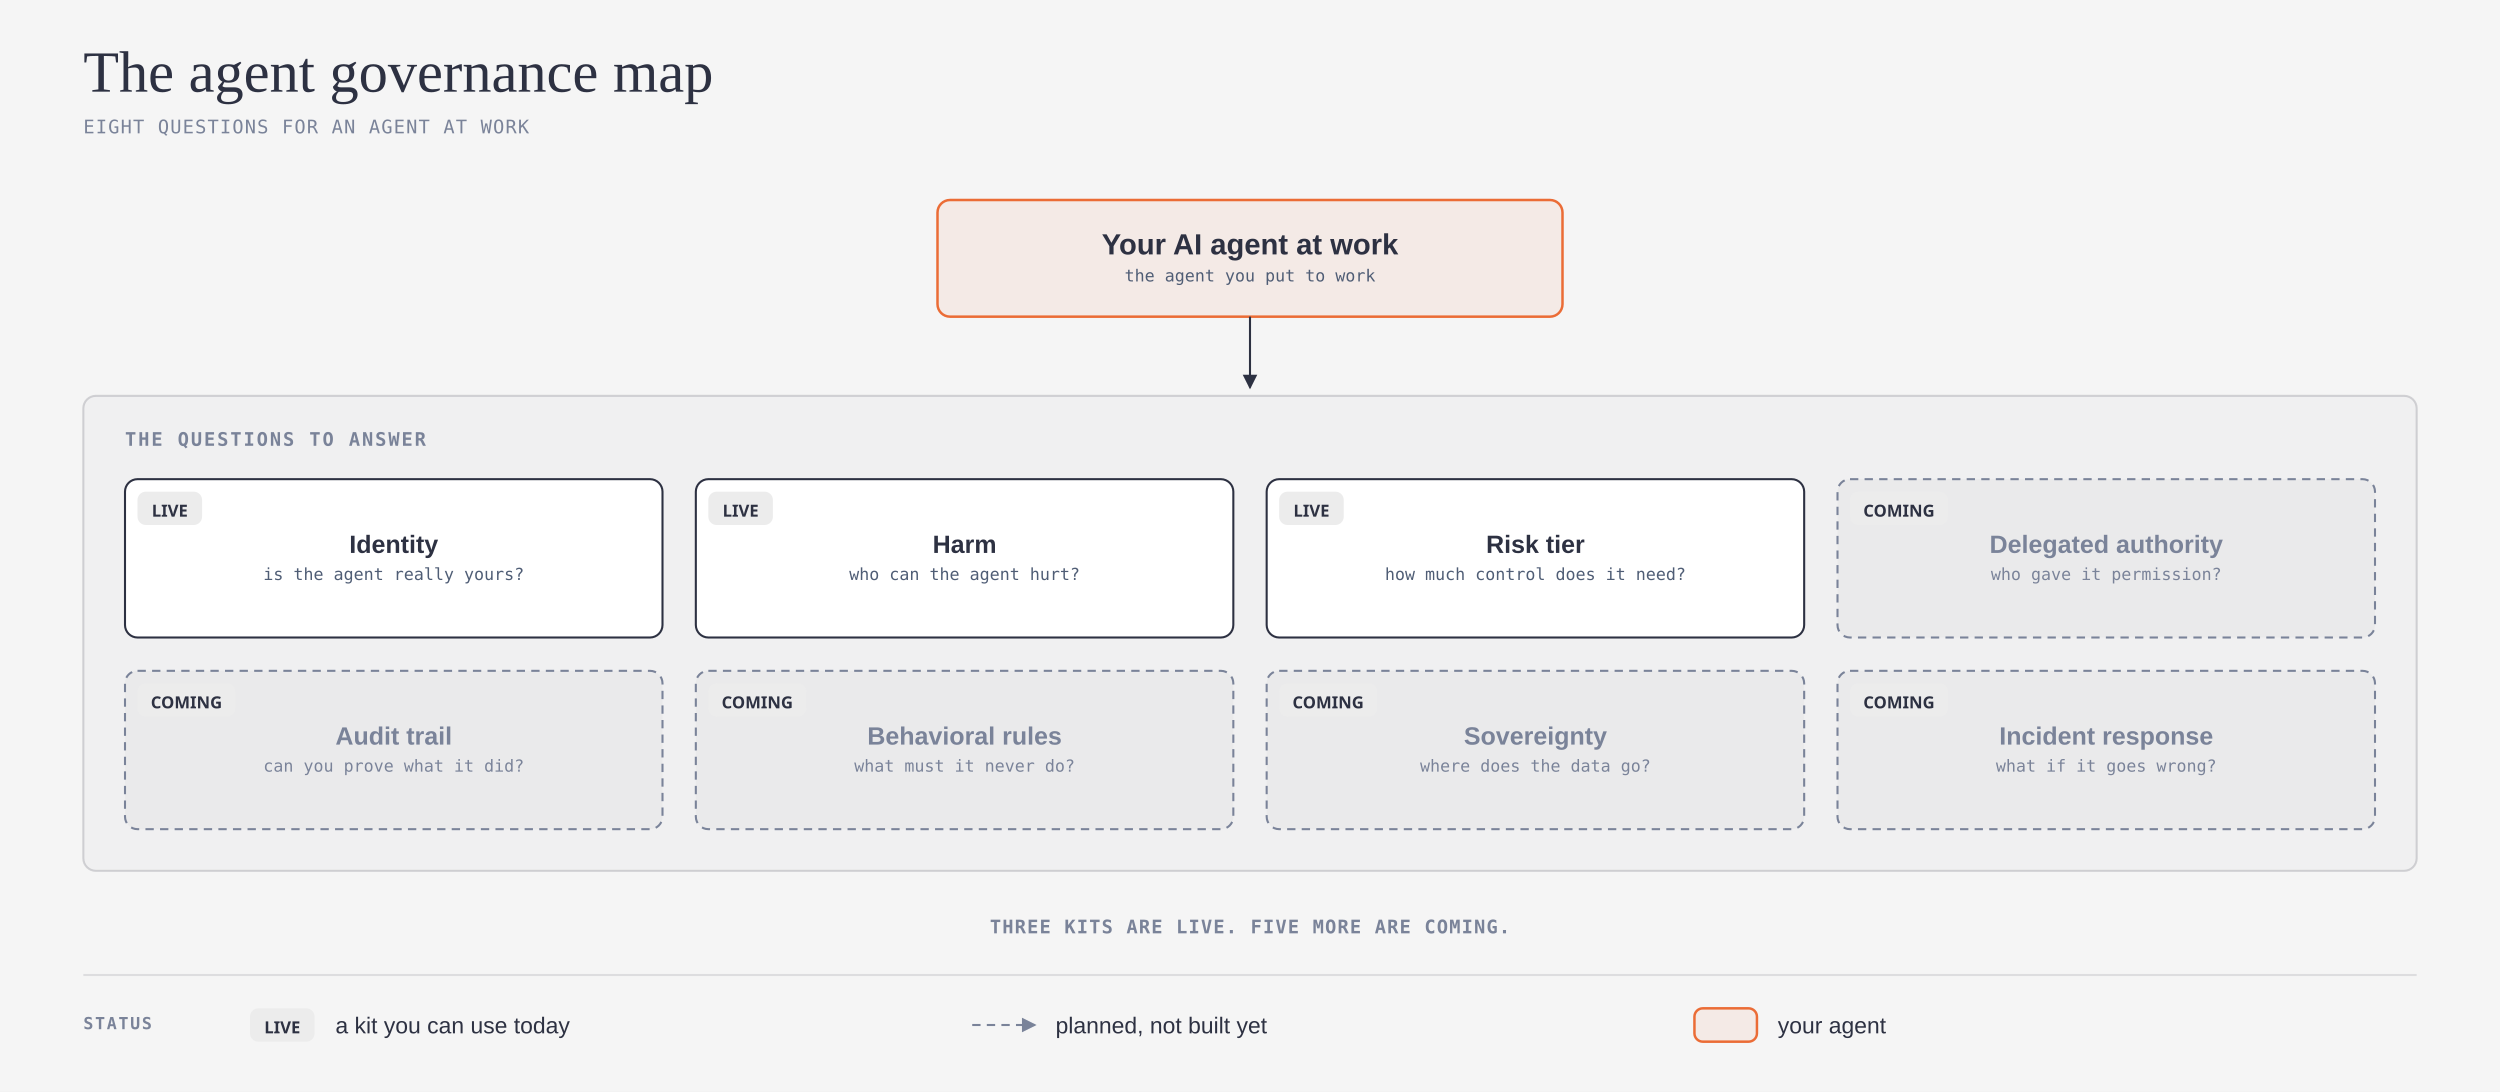
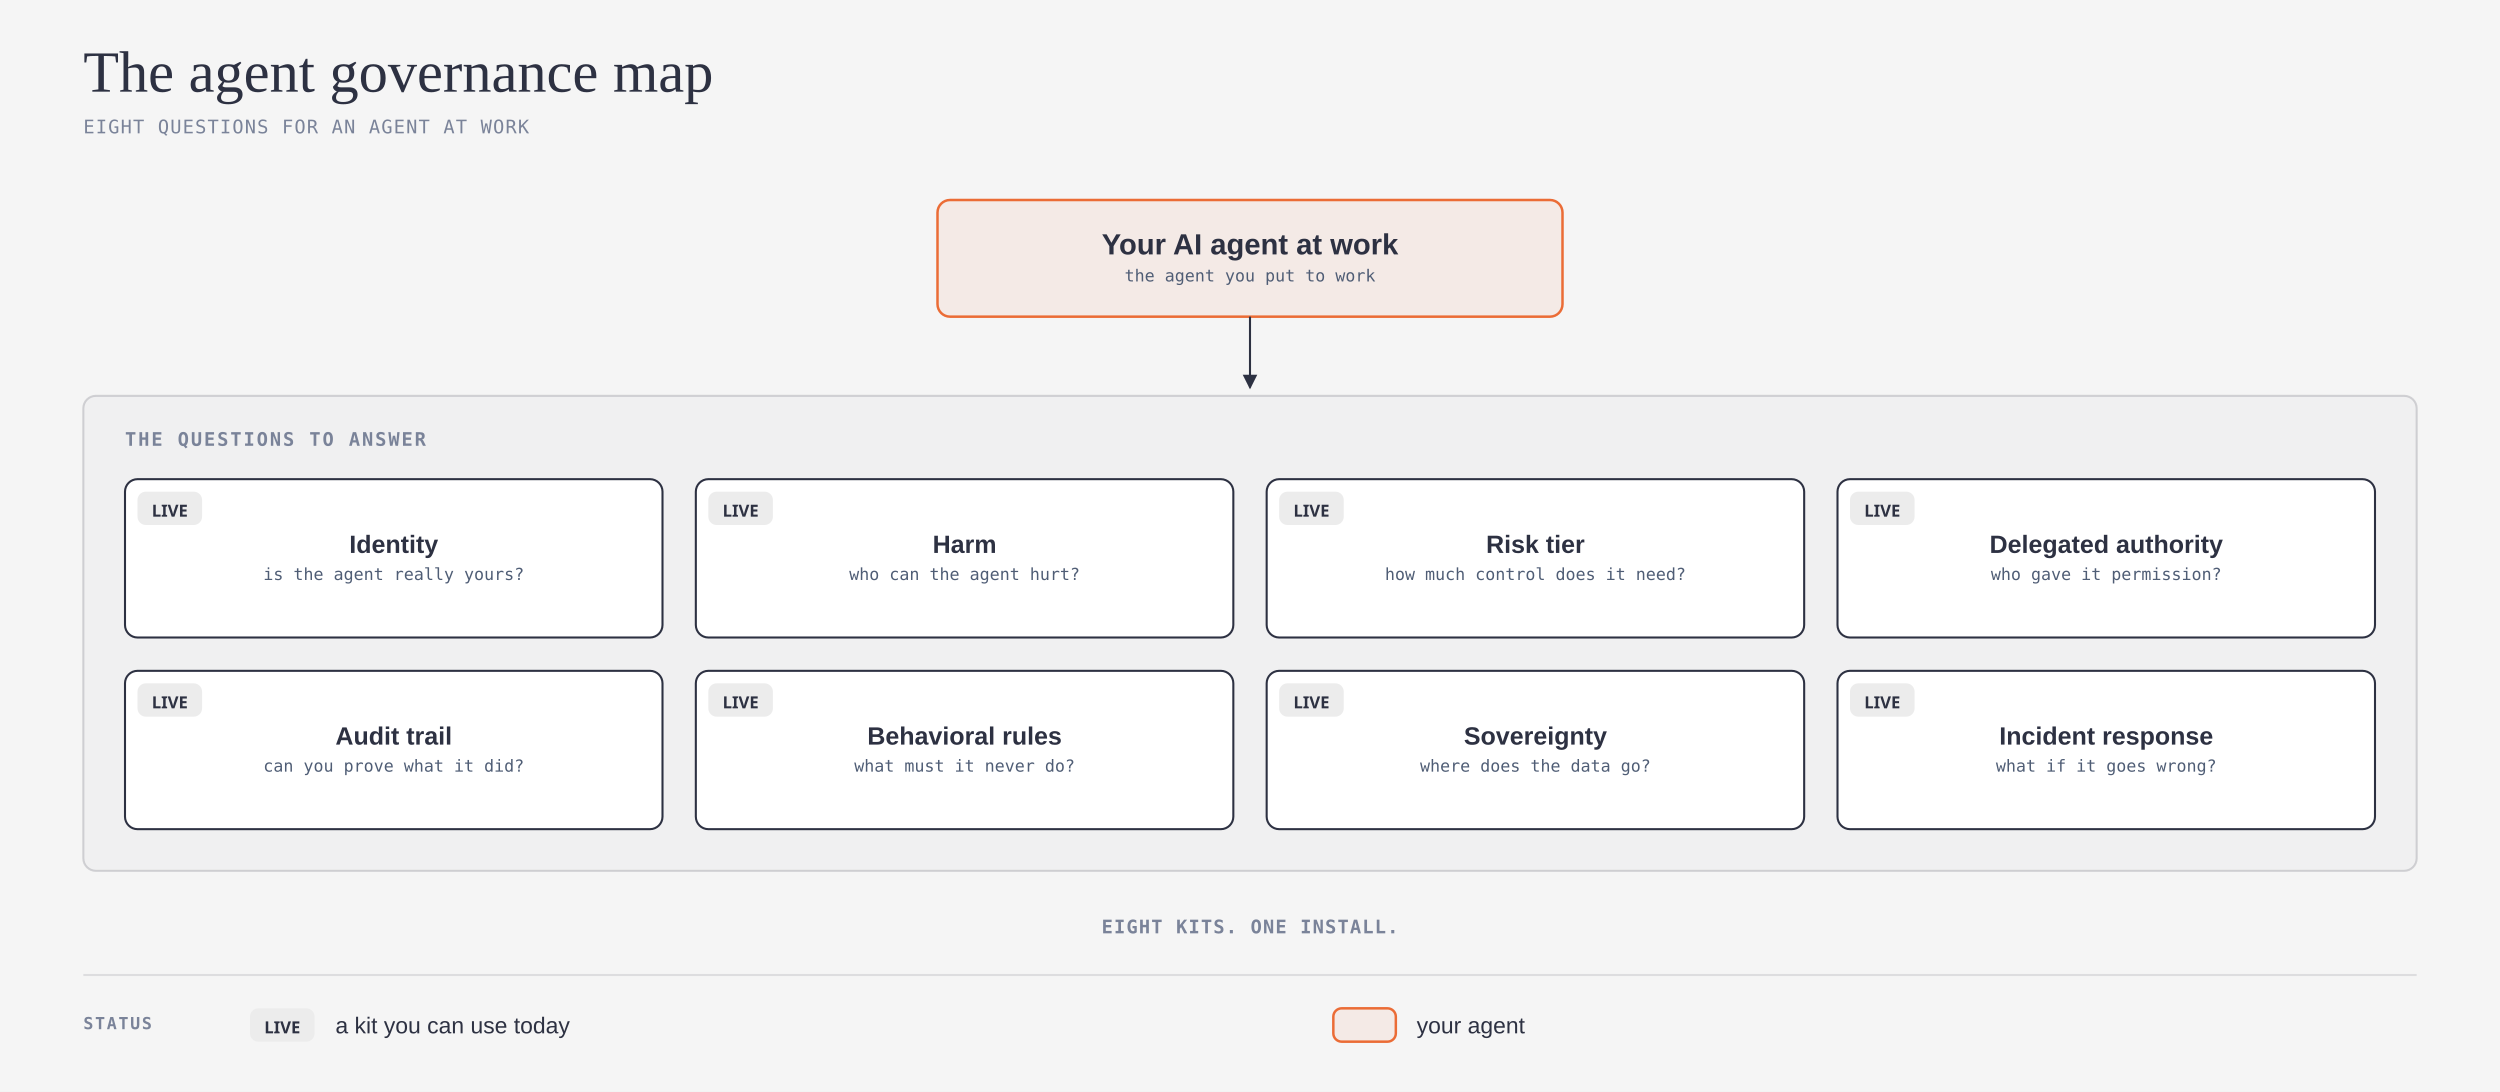
<svg xmlns="http://www.w3.org/2000/svg" viewBox="0 0 1200 524" role="img" aria-labelledby="title desc">
  <defs>
    <marker id="arrow" viewBox="0 0 8 8" refX="7" refY="4" markerWidth="7" markerHeight="7" orient="auto-start-reverse">
      <path d="M0,0 L8,4 L0,8 z" fill="#2d3142" />
    </marker>
    <marker id="arrowMuted" viewBox="0 0 8 8" refX="7" refY="4" markerWidth="7" markerHeight="7" orient="auto-start-reverse">
      <path d="M0,0 L8,4 L0,8 z" fill="#7a8399" />
    </marker>
    <marker id="arrowAccent" viewBox="0 0 8 8" refX="7" refY="4" markerWidth="7" markerHeight="7" orient="auto-start-reverse">
      <path d="M0,0 L8,4 L0,8 z" fill="#eb6c36" />
    </marker>
  </defs>
  <rect x="0" y="0" width="1200" height="524" fill="#f5f5f5" />
  <text x="40" y="44" font-family="'Instrument Serif', Georgia, 'Times New Roman', serif" font-size="28" fill="#2d3142">The agent governance map</text>
  <text x="40" y="64" font-family="'Geist Mono', ui-monospace, 'SFMono-Regular', Menlo, monospace" font-size="9" letter-spacing="0.06em" fill="#7a8399">EIGHT QUESTIONS FOR AN AGENT AT WORK</text>
  <rect x="450" y="96" width="300" height="56" rx="6" fill="rgba(235,108,54,0.08)" stroke="#eb6c36" stroke-width="1.2" />
  <text x="600.0" y="122.1" text-anchor="middle" font-family="Geist, -apple-system, 'Helvetica Neue', Arial, sans-serif" font-size="14" font-weight="600" fill="#2d3142">Your AI agent at work</text>
  <text x="600.0" y="135.1" text-anchor="middle" font-family="'Geist Mono', ui-monospace, 'SFMono-Regular', Menlo, monospace" font-size="8" fill="#4f5d75">the agent you put to work</text>
  <line x1="600" y1="152" x2="600" y2="186" stroke="#2d3142" stroke-width="1" marker-end="url(#arrow)" />
  <rect x="40" y="190" width="1120" height="228" rx="6" fill="rgba(45,49,66,0.02)" stroke="rgba(45,49,66,0.18)" stroke-width="1" />
  <text x="60" y="214" font-family="'Geist Mono', ui-monospace, 'SFMono-Regular', Menlo, monospace" font-size="9" font-weight="600" letter-spacing="0.1em" fill="#7a8399">THE QUESTIONS TO ANSWER</text>
  <rect x="60" y="230" width="258" height="76" rx="6" fill="#ffffff" stroke="#2d3142" stroke-width="1" />
  <rect x="66" y="236" width="31" height="16" rx="4" fill="#ececec" />
  <text x="81.5" y="248" text-anchor="middle" font-family="Geist, sans-serif" font-size="8" font-weight="600" fill="#2d3142">LIVE</text>
  <text x="189.0" y="265.4" text-anchor="middle" font-family="Geist, -apple-system, 'Helvetica Neue', Arial, sans-serif" font-size="12" font-weight="600" fill="#2d3142">Identity</text>
  <text x="189.0" y="278.4" text-anchor="middle" font-family="'Geist Mono', ui-monospace, 'SFMono-Regular', Menlo, monospace" font-size="8" fill="#4f5d75">is the agent really yours?</text>
  <rect x="334" y="230" width="258" height="76" rx="6" fill="#ffffff" stroke="#2d3142" stroke-width="1" />
  <rect x="340" y="236" width="31" height="16" rx="4" fill="#ececec" />
  <text x="355.5" y="248" text-anchor="middle" font-family="Geist, sans-serif" font-size="8" font-weight="600" fill="#2d3142">LIVE</text>
  <text x="463.0" y="265.4" text-anchor="middle" font-family="Geist, -apple-system, 'Helvetica Neue', Arial, sans-serif" font-size="12" font-weight="600" fill="#2d3142">Harm</text>
  <text x="463.0" y="278.4" text-anchor="middle" font-family="'Geist Mono', ui-monospace, 'SFMono-Regular', Menlo, monospace" font-size="8" fill="#4f5d75">who can the agent hurt?</text>
  <rect x="608" y="230" width="258" height="76" rx="6" fill="#ffffff" stroke="#2d3142" stroke-width="1" />
  <rect x="614" y="236" width="31" height="16" rx="4" fill="#ececec" />
  <text x="629.5" y="248" text-anchor="middle" font-family="Geist, sans-serif" font-size="8" font-weight="600" fill="#2d3142">LIVE</text>
  <text x="737.0" y="265.4" text-anchor="middle" font-family="Geist, -apple-system, 'Helvetica Neue', Arial, sans-serif" font-size="12" font-weight="600" fill="#2d3142">Risk tier</text>
  <text x="737.0" y="278.4" text-anchor="middle" font-family="'Geist Mono', ui-monospace, 'SFMono-Regular', Menlo, monospace" font-size="8" fill="#4f5d75">how much control does it need?</text>
-   <rect x="882" y="230" width="258" height="76" rx="6" fill="rgba(45,49,66,0.03)" stroke="#7a8399" stroke-width="1" stroke-dasharray="4,3" />
-   <rect x="888" y="236" width="47" height="16" rx="4" fill="#ececec" />
-   <text x="911.5" y="248" text-anchor="middle" font-family="Geist, sans-serif" font-size="8" font-weight="600" fill="#2d3142">COMING</text>
-   <text x="1011.0" y="265.4" text-anchor="middle" font-family="Geist, -apple-system, 'Helvetica Neue', Arial, sans-serif" font-size="12" font-weight="600" fill="#7a8399">Delegated authority</text>
-   <text x="1011.0" y="278.4" text-anchor="middle" font-family="'Geist Mono', ui-monospace, 'SFMono-Regular', Menlo, monospace" font-size="8" fill="#7a8399">who gave it permission?</text>
-   <rect x="60" y="322" width="258" height="76" rx="6" fill="rgba(45,49,66,0.03)" stroke="#7a8399" stroke-width="1" stroke-dasharray="4,3" />
-   <rect x="66" y="328" width="47" height="16" rx="4" fill="#ececec" />
-   <text x="89.5" y="340" text-anchor="middle" font-family="Geist, sans-serif" font-size="8" font-weight="600" fill="#2d3142">COMING</text>
-   <text x="189.0" y="357.4" text-anchor="middle" font-family="Geist, -apple-system, 'Helvetica Neue', Arial, sans-serif" font-size="12" font-weight="600" fill="#7a8399">Audit trail</text>
-   <text x="189.0" y="370.4" text-anchor="middle" font-family="'Geist Mono', ui-monospace, 'SFMono-Regular', Menlo, monospace" font-size="8" fill="#7a8399">can you prove what it did?</text>
-   <rect x="334" y="322" width="258" height="76" rx="6" fill="rgba(45,49,66,0.03)" stroke="#7a8399" stroke-width="1" stroke-dasharray="4,3" />
-   <rect x="340" y="328" width="47" height="16" rx="4" fill="#ececec" />
-   <text x="363.5" y="340" text-anchor="middle" font-family="Geist, sans-serif" font-size="8" font-weight="600" fill="#2d3142">COMING</text>
-   <text x="463.0" y="357.4" text-anchor="middle" font-family="Geist, -apple-system, 'Helvetica Neue', Arial, sans-serif" font-size="12" font-weight="600" fill="#7a8399">Behavioral rules</text>
-   <text x="463.0" y="370.4" text-anchor="middle" font-family="'Geist Mono', ui-monospace, 'SFMono-Regular', Menlo, monospace" font-size="8" fill="#7a8399">what must it never do?</text>
-   <rect x="608" y="322" width="258" height="76" rx="6" fill="rgba(45,49,66,0.03)" stroke="#7a8399" stroke-width="1" stroke-dasharray="4,3" />
-   <rect x="614" y="328" width="47" height="16" rx="4" fill="#ececec" />
-   <text x="637.5" y="340" text-anchor="middle" font-family="Geist, sans-serif" font-size="8" font-weight="600" fill="#2d3142">COMING</text>
-   <text x="737.0" y="357.4" text-anchor="middle" font-family="Geist, -apple-system, 'Helvetica Neue', Arial, sans-serif" font-size="12" font-weight="600" fill="#7a8399">Sovereignty</text>
-   <text x="737.0" y="370.4" text-anchor="middle" font-family="'Geist Mono', ui-monospace, 'SFMono-Regular', Menlo, monospace" font-size="8" fill="#7a8399">where does the data go?</text>
-   <rect x="882" y="322" width="258" height="76" rx="6" fill="rgba(45,49,66,0.03)" stroke="#7a8399" stroke-width="1" stroke-dasharray="4,3" />
-   <rect x="888" y="328" width="47" height="16" rx="4" fill="#ececec" />
-   <text x="911.5" y="340" text-anchor="middle" font-family="Geist, sans-serif" font-size="8" font-weight="600" fill="#2d3142">COMING</text>
-   <text x="1011.0" y="357.4" text-anchor="middle" font-family="Geist, -apple-system, 'Helvetica Neue', Arial, sans-serif" font-size="12" font-weight="600" fill="#7a8399">Incident response</text>
-   <text x="1011.0" y="370.4" text-anchor="middle" font-family="'Geist Mono', ui-monospace, 'SFMono-Regular', Menlo, monospace" font-size="8" fill="#7a8399">what if it goes wrong?</text>
-   <text x="600" y="448" text-anchor="middle" font-family="'Geist Mono', ui-monospace, 'SFMono-Regular', Menlo, monospace" font-size="9" font-weight="600" letter-spacing="0.06em" fill="#7a8399">THREE KITS ARE LIVE. FIVE MORE ARE COMING.</text>
+   <rect x="882" y="230" width="258" height="76" rx="6" fill="#ffffff" stroke="#2d3142" stroke-width="1" />
+   <rect x="888" y="236" width="31" height="16" rx="4" fill="#ececec" />
+   <text x="903.5" y="248" text-anchor="middle" font-family="Geist, sans-serif" font-size="8" font-weight="600" fill="#2d3142">LIVE</text>
+   <text x="1011.0" y="265.4" text-anchor="middle" font-family="Geist, -apple-system, 'Helvetica Neue', Arial, sans-serif" font-size="12" font-weight="600" fill="#2d3142">Delegated authority</text>
+   <text x="1011.0" y="278.4" text-anchor="middle" font-family="'Geist Mono', ui-monospace, 'SFMono-Regular', Menlo, monospace" font-size="8" fill="#4f5d75">who gave it permission?</text>
+   <rect x="60" y="322" width="258" height="76" rx="6" fill="#ffffff" stroke="#2d3142" stroke-width="1" />
+   <rect x="66" y="328" width="31" height="16" rx="4" fill="#ececec" />
+   <text x="81.5" y="340" text-anchor="middle" font-family="Geist, sans-serif" font-size="8" font-weight="600" fill="#2d3142">LIVE</text>
+   <text x="189.0" y="357.4" text-anchor="middle" font-family="Geist, -apple-system, 'Helvetica Neue', Arial, sans-serif" font-size="12" font-weight="600" fill="#2d3142">Audit trail</text>
+   <text x="189.0" y="370.4" text-anchor="middle" font-family="'Geist Mono', ui-monospace, 'SFMono-Regular', Menlo, monospace" font-size="8" fill="#4f5d75">can you prove what it did?</text>
+   <rect x="334" y="322" width="258" height="76" rx="6" fill="#ffffff" stroke="#2d3142" stroke-width="1" />
+   <rect x="340" y="328" width="31" height="16" rx="4" fill="#ececec" />
+   <text x="355.5" y="340" text-anchor="middle" font-family="Geist, sans-serif" font-size="8" font-weight="600" fill="#2d3142">LIVE</text>
+   <text x="463.0" y="357.4" text-anchor="middle" font-family="Geist, -apple-system, 'Helvetica Neue', Arial, sans-serif" font-size="12" font-weight="600" fill="#2d3142">Behavioral rules</text>
+   <text x="463.0" y="370.4" text-anchor="middle" font-family="'Geist Mono', ui-monospace, 'SFMono-Regular', Menlo, monospace" font-size="8" fill="#4f5d75">what must it never do?</text>
+   <rect x="608" y="322" width="258" height="76" rx="6" fill="#ffffff" stroke="#2d3142" stroke-width="1" />
+   <rect x="614" y="328" width="31" height="16" rx="4" fill="#ececec" />
+   <text x="629.5" y="340" text-anchor="middle" font-family="Geist, sans-serif" font-size="8" font-weight="600" fill="#2d3142">LIVE</text>
+   <text x="737.0" y="357.4" text-anchor="middle" font-family="Geist, -apple-system, 'Helvetica Neue', Arial, sans-serif" font-size="12" font-weight="600" fill="#2d3142">Sovereignty</text>
+   <text x="737.0" y="370.4" text-anchor="middle" font-family="'Geist Mono', ui-monospace, 'SFMono-Regular', Menlo, monospace" font-size="8" fill="#4f5d75">where does the data go?</text>
+   <rect x="882" y="322" width="258" height="76" rx="6" fill="#ffffff" stroke="#2d3142" stroke-width="1" />
+   <rect x="888" y="328" width="31" height="16" rx="4" fill="#ececec" />
+   <text x="903.5" y="340" text-anchor="middle" font-family="Geist, sans-serif" font-size="8" font-weight="600" fill="#2d3142">LIVE</text>
+   <text x="1011.0" y="357.4" text-anchor="middle" font-family="Geist, -apple-system, 'Helvetica Neue', Arial, sans-serif" font-size="12" font-weight="600" fill="#2d3142">Incident response</text>
+   <text x="1011.0" y="370.4" text-anchor="middle" font-family="'Geist Mono', ui-monospace, 'SFMono-Regular', Menlo, monospace" font-size="8" fill="#4f5d75">what if it goes wrong?</text>
+   <text x="600" y="448" text-anchor="middle" font-family="'Geist Mono', ui-monospace, 'SFMono-Regular', Menlo, monospace" font-size="9" font-weight="600" letter-spacing="0.06em" fill="#7a8399">EIGHT KITS. ONE INSTALL.</text>
  <line x1="40" y1="468" x2="1160" y2="468" stroke="rgba(45,49,66,0.12)" stroke-width="1" />
  <text x="40" y="494" font-family="'Geist Mono', ui-monospace, 'SFMono-Regular', Menlo, monospace" font-size="8" font-weight="600" letter-spacing="0.1em" fill="#7a8399">STATUS</text>
  <rect x="120" y="484" width="31" height="16" rx="4" fill="#ececec" />
  <text x="135.5" y="496" text-anchor="middle" font-family="Geist, sans-serif" font-size="8" font-weight="600" fill="#2d3142">LIVE</text>
  <text x="161" y="496" font-family="Geist, -apple-system, 'Helvetica Neue', Arial, sans-serif" font-size="11" fill="#2d3142">a kit you can use today</text>
-   <line x1="466.667" y1="492" x2="496.667" y2="492" stroke="#7a8399" stroke-width="1" stroke-dasharray="4,3" marker-end="url(#arrowMuted)" />
-   <text x="506.667" y="496" font-family="Geist, -apple-system, 'Helvetica Neue', Arial, sans-serif" font-size="11" fill="#2d3142">planned, not built yet</text>
-   <rect x="813.333" y="484" width="30" height="16" rx="4" fill="rgba(235,108,54,0.08)" stroke="#eb6c36" stroke-width="1.2" />
-   <text x="853.333" y="496" font-family="Geist, -apple-system, 'Helvetica Neue', Arial, sans-serif" font-size="11" fill="#2d3142">your agent</text>
+   <rect x="640.0" y="484" width="30" height="16" rx="4" fill="rgba(235,108,54,0.08)" stroke="#eb6c36" stroke-width="1.2" />
+   <text x="680.0" y="496" font-family="Geist, -apple-system, 'Helvetica Neue', Arial, sans-serif" font-size="11" fill="#2d3142">your agent</text>
</svg>
